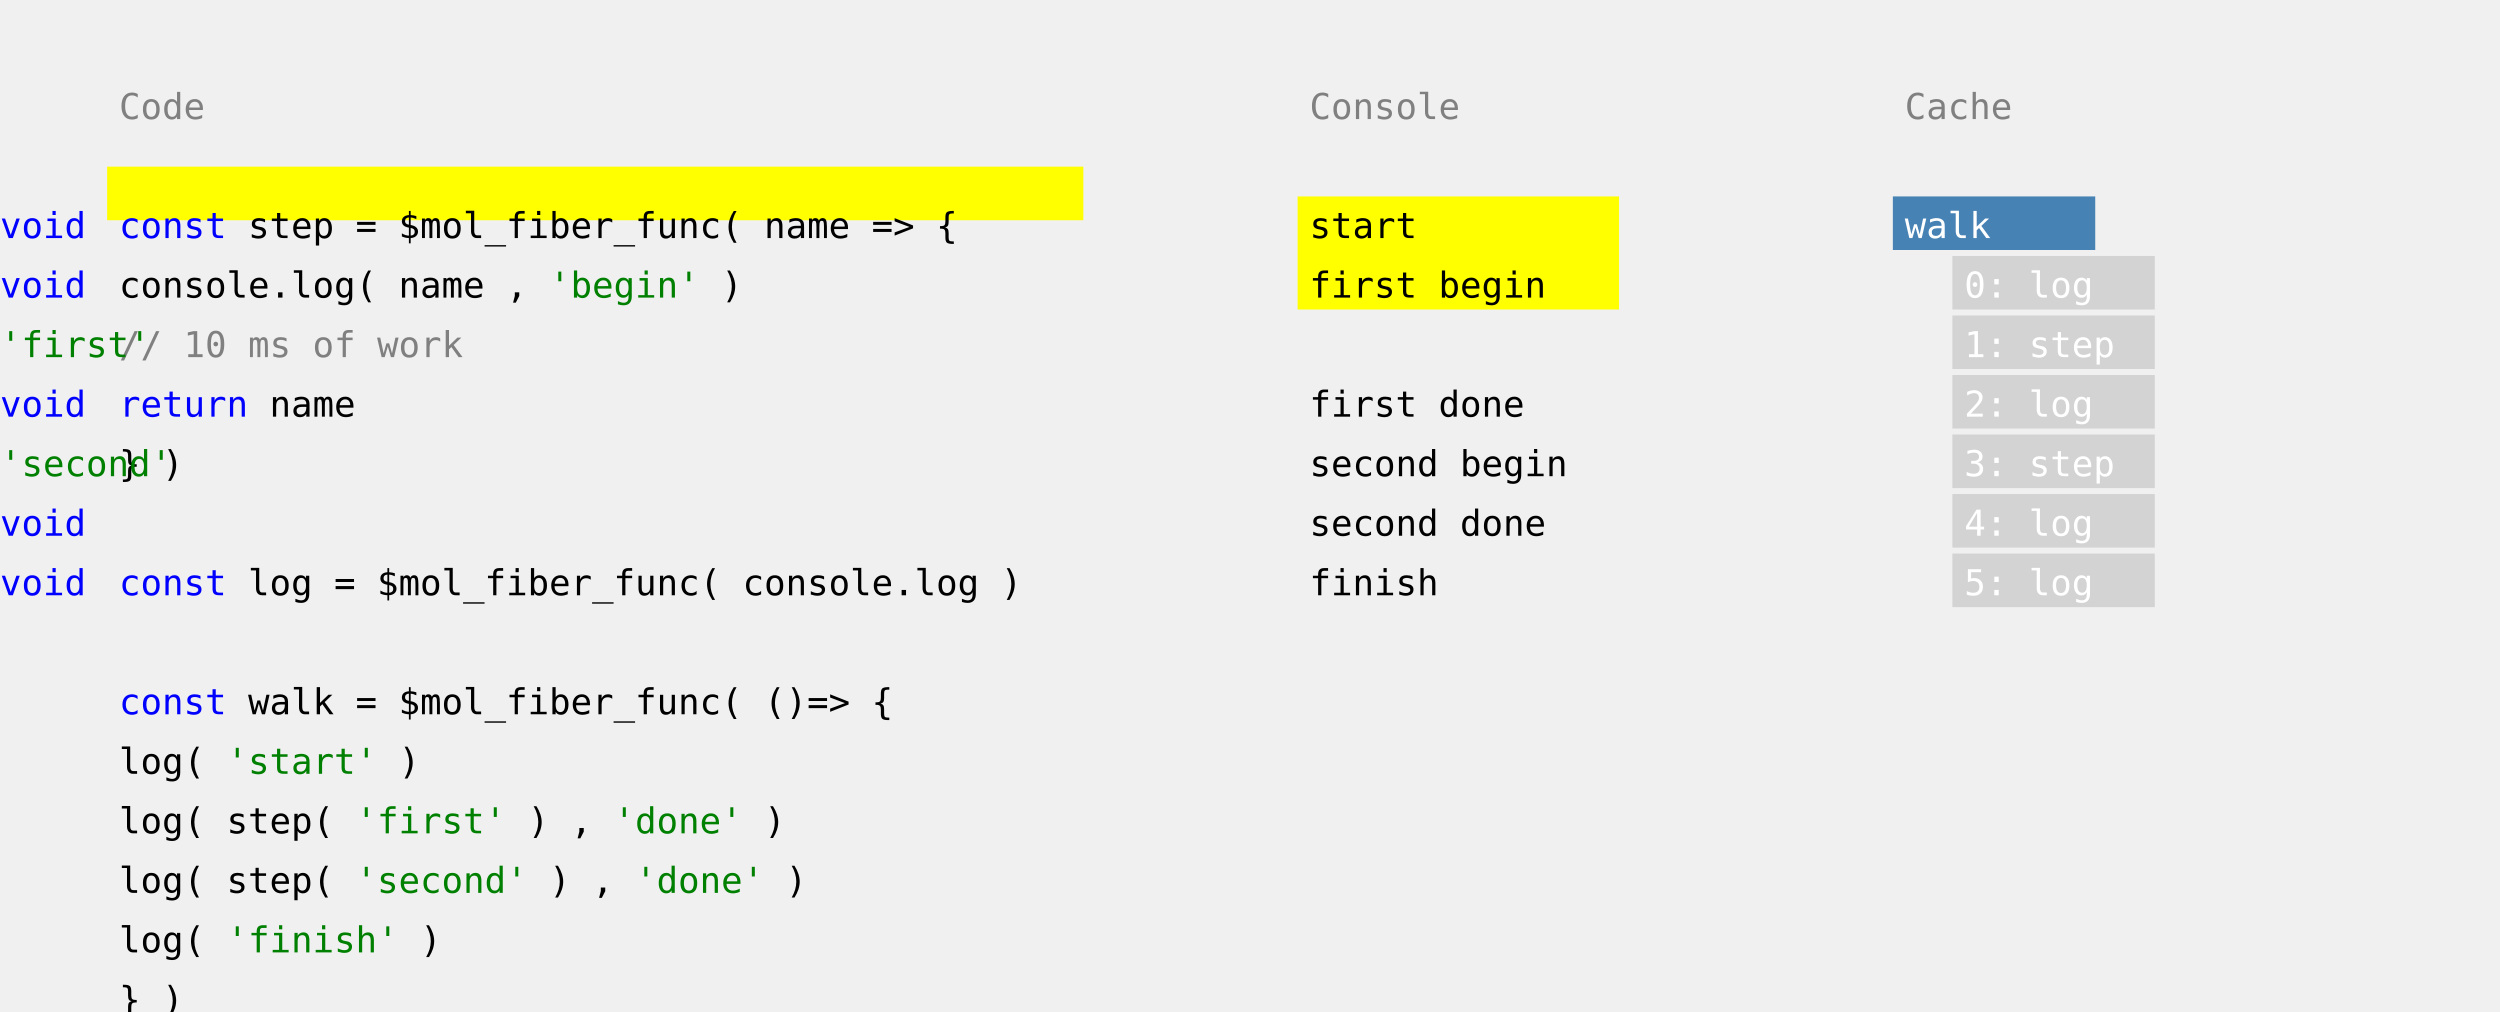
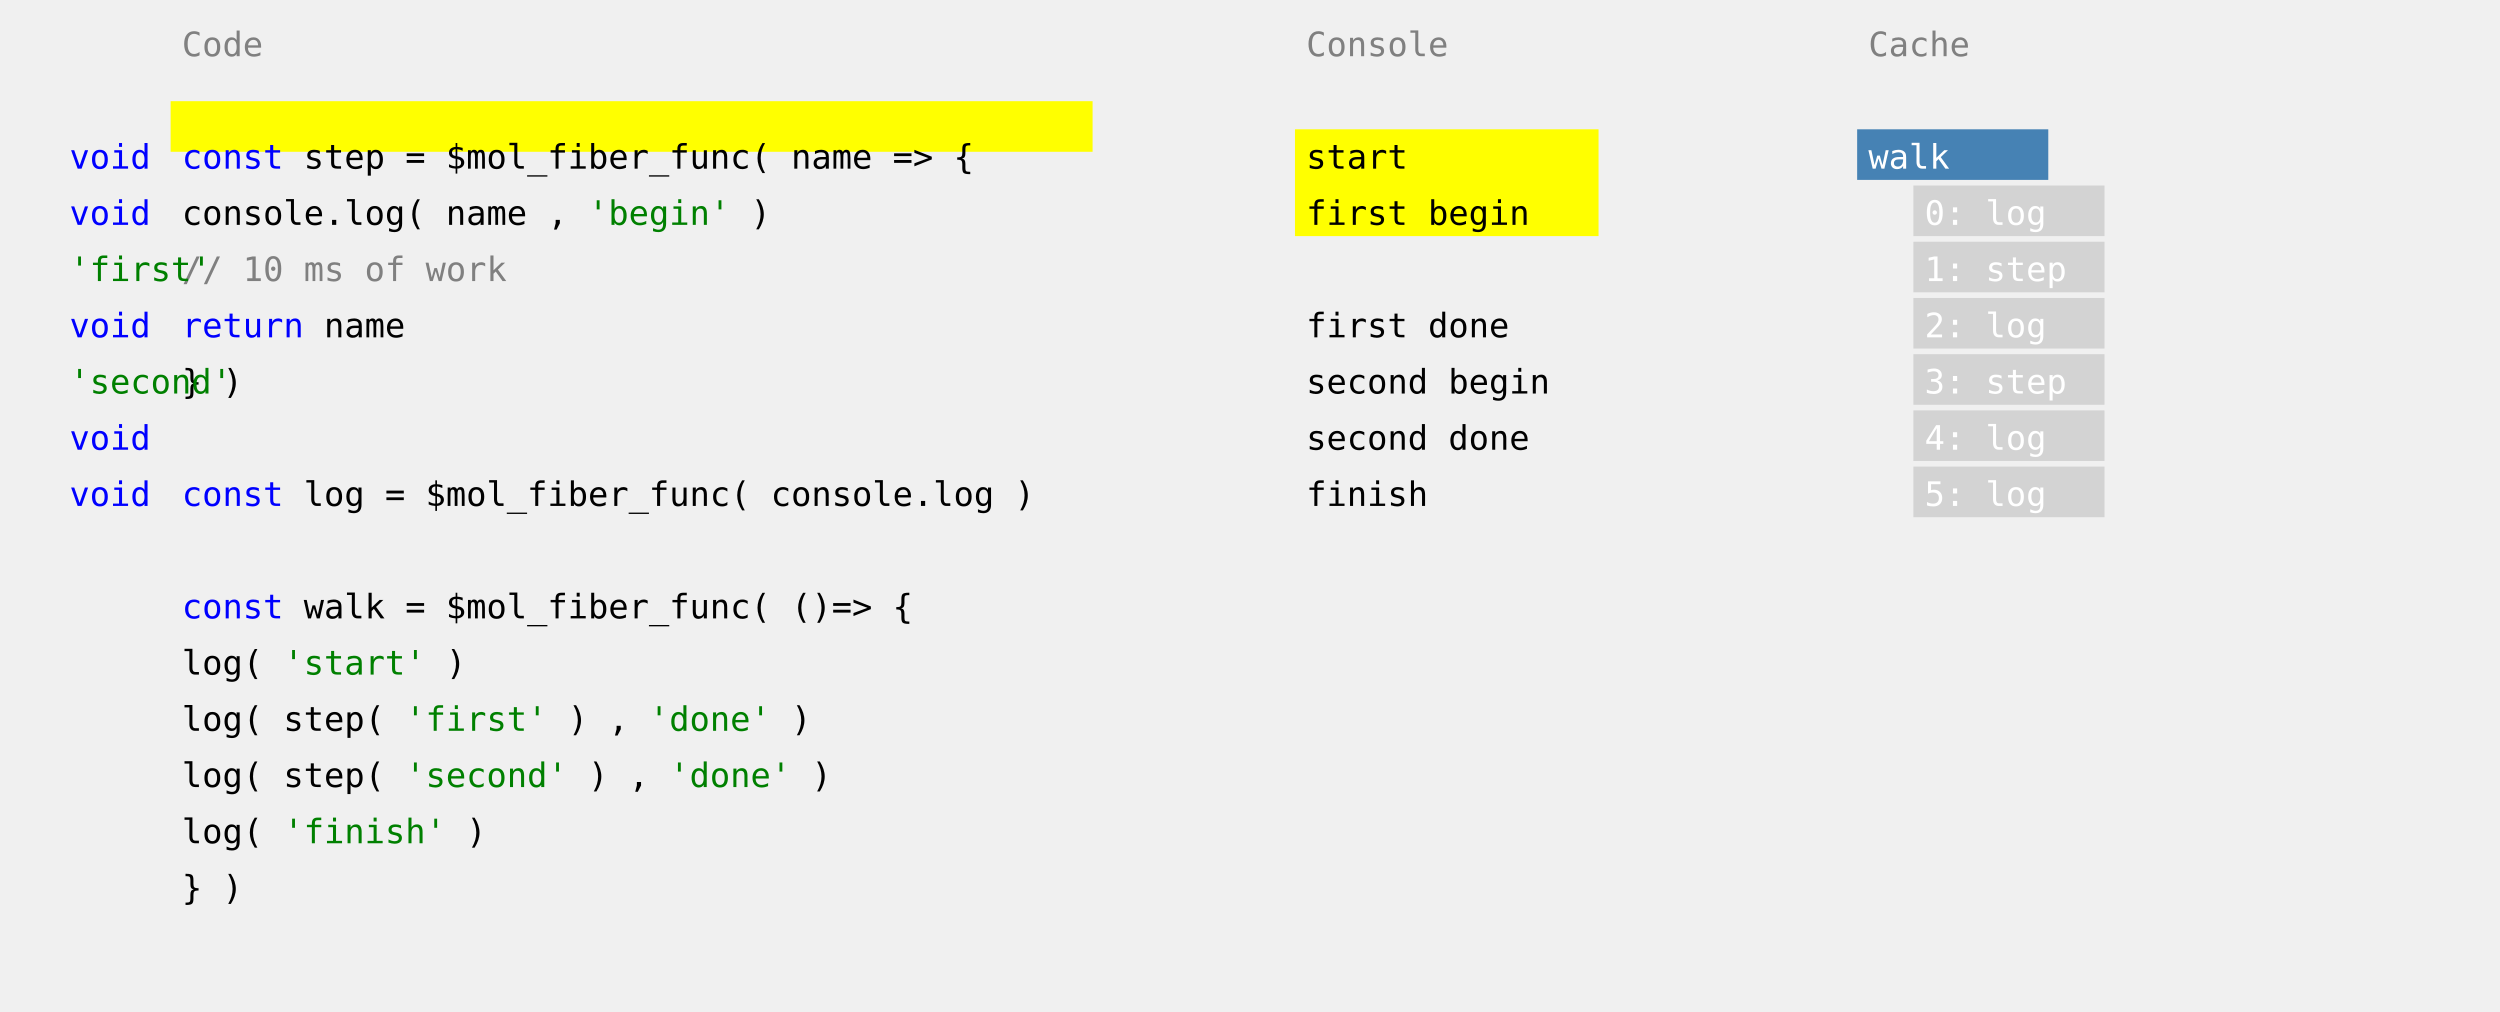
- <svg xmlns="http://www.w3.org/2000/svg" width="840" height="340" viewBox="0 -40 840 300">
+ <svg xmlns="http://www.w3.org/2000/svg" width="840" height="340" viewBox="0 -40 840 360">
  <style>
	* {
		white-space: pre;
		font-family: monospace;
	}

	.header {
		fill: gray;
	}

	.cache rect {
		fill: lightgray;
		stroke: lightgray;
		stroke-width: 8px;
	}

	.cache rect.l {
		fill: steelblue;
		stroke: steelblue;
	}

	.cache text {
		fill: white;
	}

	.row {
		fill: yellow;
		stroke: yellow;
		stroke-width: 8px;
	}

	.token {
		fill: blue;
	}

	.string {
		fill: green;
	}

	.comment {
		fill: gray;
	}

	.bad {
		fill: red;
	}

</style>
  <text class="header" x="40" y="-20">Code</text>
  <rect class="row" x="40" width="320" height="10">
    <animate values="170;190;210;130;230;10;30;70;230;130;250;130;270;270" attributeName="y" dur="14s" calcMode="discrete" repeatCount="indefinite" />
  </rect>
  <text x="40" y="20">
    <tspan class="token">const</tspan> step = $mol_fiber_func( name =&gt; {</text>
  <text x="40" y="40">    console.log( name , <tspan class="string">'begin'</tspan> )</text>
  <text x="40" y="60">
    <tspan class="comment">// 10 ms of work</tspan>
  </text>
  <text x="40" y="80">
    <tspan class="token">return</tspan> name</text>
  <text x="40" y="100">} )</text>
  <text x="40" y="140">
    <tspan class="token">const</tspan> log = $mol_fiber_func( console.log )</text>
  <text x="40" y="180">
    <tspan class="token">const</tspan> walk = $mol_fiber_func( ()=&gt; {</text>
  <text x="40" y="200">    log( <tspan class="string">'start'</tspan> )</text>
  <text x="40" y="220">    log( step( <tspan class="string">'first'</tspan> ) , <tspan class="string">'done'</tspan> )</text>
  <text x="40" y="240">    log( step( <tspan class="string">'second'</tspan> ) , <tspan class="string">'done'</tspan> )</text>
  <text x="40" y="260">    log( <tspan class="string">'finish'</tspan> )</text>
  <text x="40" y="280">} )</text>
  <text class="header" x="440" y="-20">Console</text>
  <rect class="row" x="440" y="10" width="100" height="30" />
  <rect class="row" x="440" y="70" width="100" height="0">
    <animate values="0;0;0;10;10;10;30;30;30;50;50;70;70;70" attributeName="height" dur="14s" calcMode="discrete" repeatCount="indefinite" />
  </rect>
  <text x="440" y="20">start</text>
  <text x="440" y="40">first begin</text>
  <text x="440" y="80">first done</text>
  <text x="440" y="100">second begin</text>
  <text x="440" y="120">second done</text>
  <text x="440" y="140">finish</text>
  <text class="header" x="640" y="-20">Cache</text>
  <text y="20">
    <tspan class="token">void</tspan>
    <animate values="640;640;640;640;640;640;640;640;640;640;640;640;710;710" attributeName="x" dur="14s" calcMode="discrete" repeatCount="indefinite" />
  </text>
  <g class="cache">
    <rect x="640" y="10" width="60" height="10" class="l" />
    <text x="640" y="20">walk</text>
  </g>
  <text y="40">
    <tspan class="token">void</tspan>
    <animate values="730;730;730;730;730;730;730;730;730;730;730;730;670;670" attributeName="x" dur="14s" calcMode="discrete" repeatCount="indefinite" />
  </text>
  <g class="cache">
    <rect x="660" y="30" width="60" height="10">
      <animate values="l;l;l;l;l;l;l;l;l;l;l;l;o;o" attributeName="class" dur="14s" calcMode="discrete" repeatCount="indefinite" />
    </rect>
    <text x="660" y="40">0: log</text>
  </g>
  <text y="60">
    <tspan class="string">'first'</tspan>
    <animate values="730;730;730;730;730;730;730;730;730;730;730;730;670;670" attributeName="x" dur="14s" calcMode="discrete" repeatCount="indefinite" />
  </text>
  <g class="cache">
    <rect x="660" y="50" width="60" height="10">
      <animate values="l;l;l;l;l;l;l;l;l;l;l;l;o;o" attributeName="class" dur="14s" calcMode="discrete" repeatCount="indefinite" />
    </rect>
    <text x="660" y="60">1: step</text>
  </g>
  <text y="80">
    <tspan class="token">void</tspan>
    <animate values="670;670;670;730;730;730;730;730;730;730;730;730;670;670" attributeName="x" dur="14s" calcMode="discrete" repeatCount="indefinite" />
  </text>
  <g class="cache">
    <rect x="660" y="70" width="60" height="10">
      <animate values="l;l;l;l;l;l;l;l;l;l;l;l;o;o" attributeName="class" dur="14s" calcMode="discrete" repeatCount="indefinite" />
    </rect>
    <text x="660" y="80">2: log</text>
  </g>
  <text y="100">
    <tspan class="string">'second'</tspan>
    <animate values="670;670;670;670;670;670;670;730;730;730;730;730;670;670" attributeName="x" dur="14s" calcMode="discrete" repeatCount="indefinite" />
  </text>
  <g class="cache">
    <rect x="660" y="90" width="60" height="10">
      <animate values="o;o;o;o;o;l;l;l;l;l;l;l;o;o" attributeName="class" dur="14s" calcMode="discrete" repeatCount="indefinite" />
    </rect>
    <text x="660" y="100">3: step</text>
  </g>
  <text y="120">
    <tspan class="token">void</tspan>
    <animate values="670;670;670;670;670;670;670;670;670;730;730;730;670;670" attributeName="x" dur="14s" calcMode="discrete" repeatCount="indefinite" />
  </text>
  <g class="cache">
    <rect x="660" y="110" width="60" height="10">
      <animate values="o;o;o;o;o;o;o;o;o;l;l;l;o;o" attributeName="class" dur="14s" calcMode="discrete" repeatCount="indefinite" />
    </rect>
    <text x="660" y="120">4: log</text>
  </g>
  <text y="140">
    <tspan class="token">void</tspan>
    <animate values="670;670;670;670;670;670;670;670;670;670;670;730;670;670" attributeName="x" dur="14s" calcMode="discrete" repeatCount="indefinite" />
  </text>
  <g class="cache">
    <rect x="660" y="130" width="60" height="10">
      <animate values="o;o;o;o;o;o;o;o;o;o;o;l;o;o" attributeName="class" dur="14s" calcMode="discrete" repeatCount="indefinite" />
    </rect>
    <text x="660" y="140">5: log</text>
  </g>
</svg>
